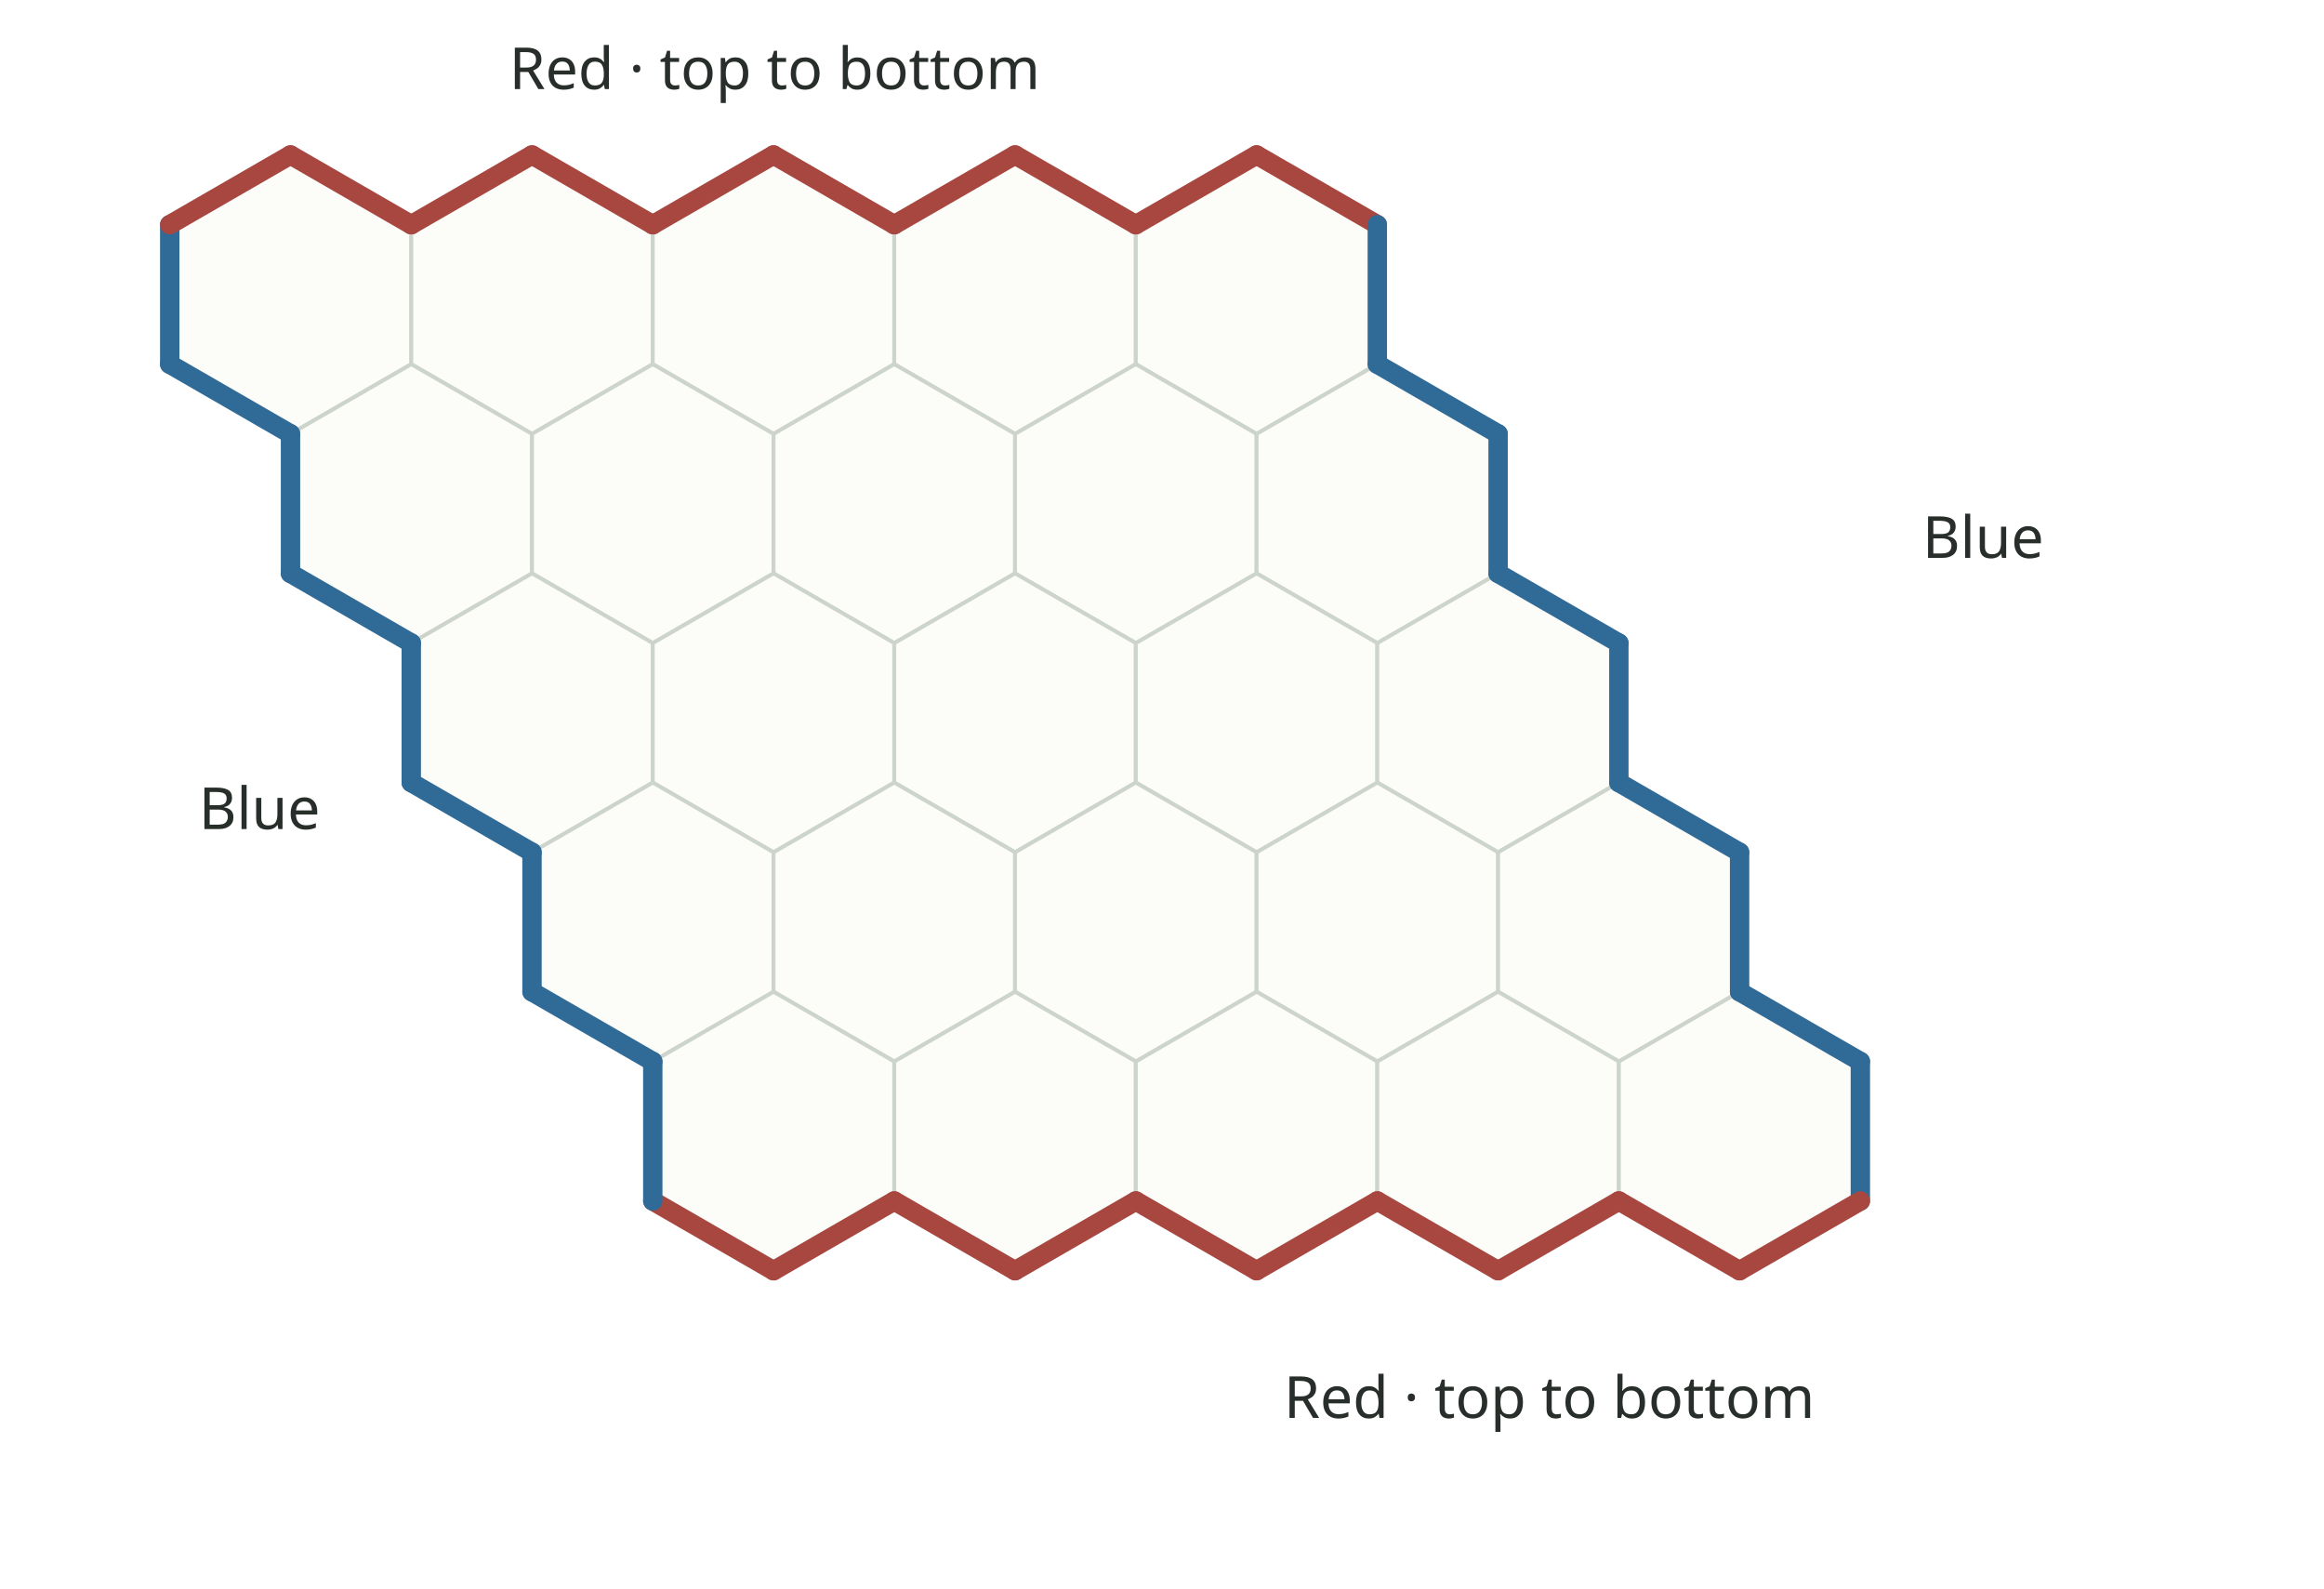
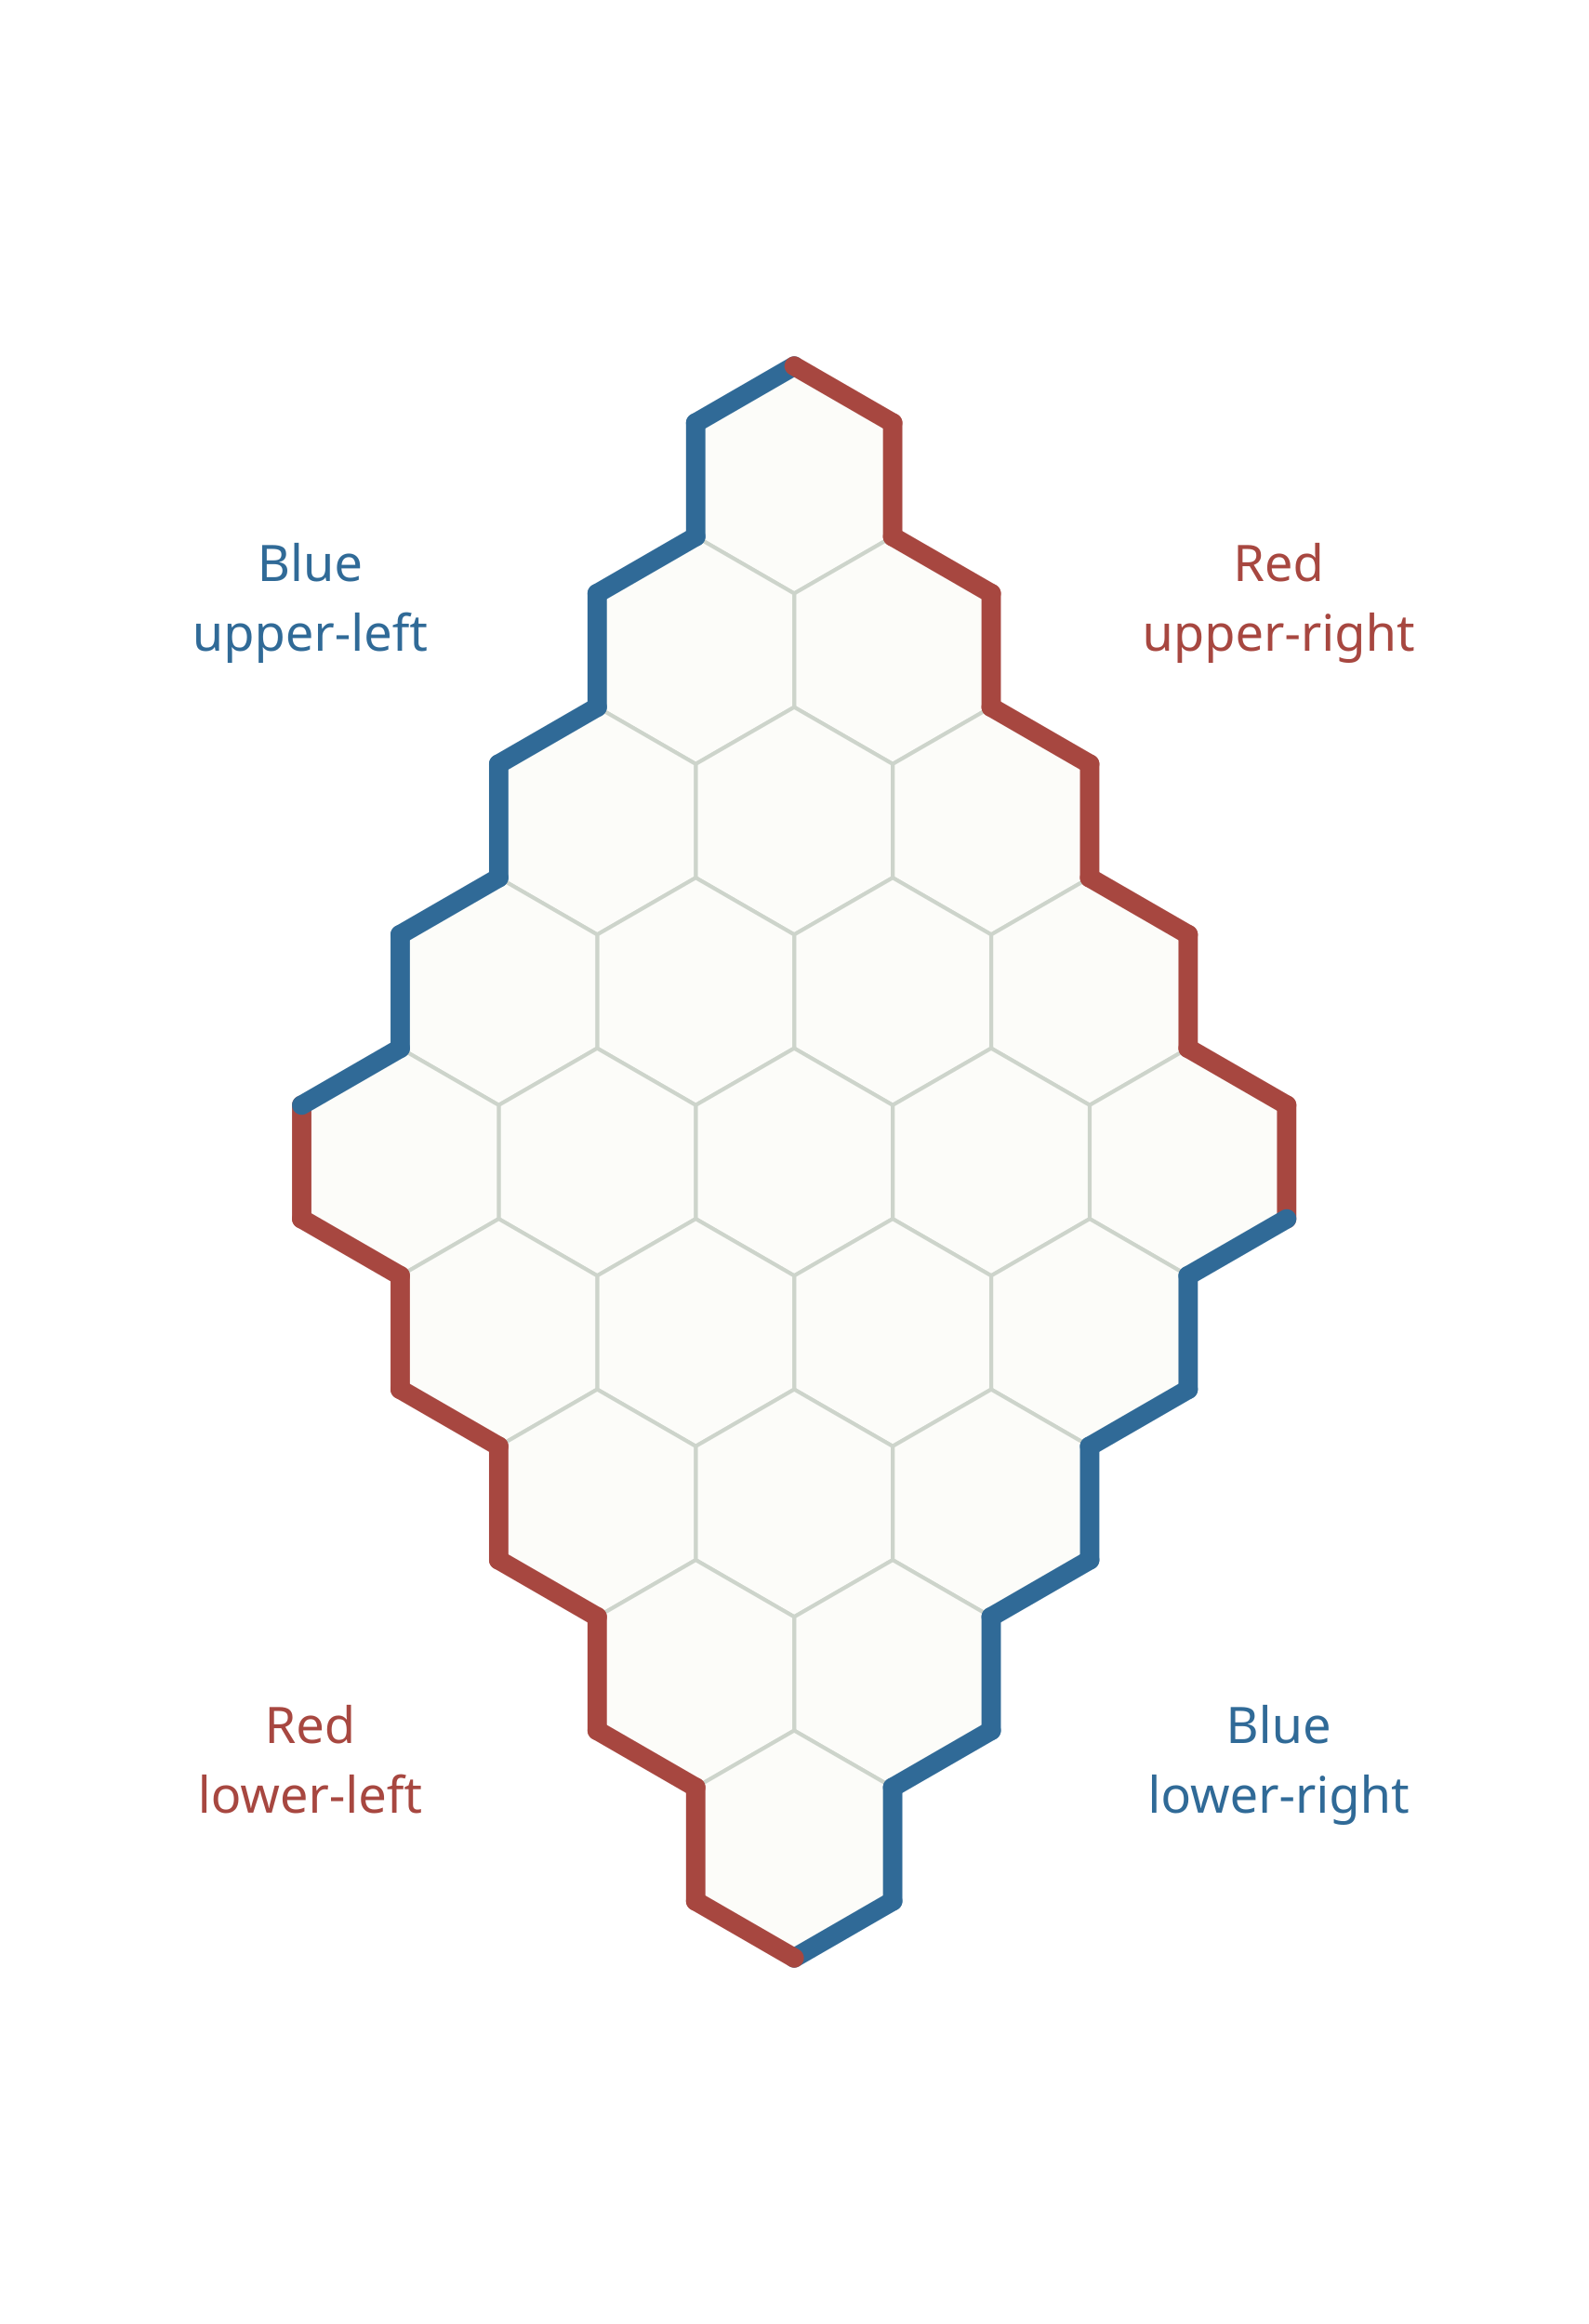
- <svg xmlns="http://www.w3.org/2000/svg" viewBox="0 0 600 410" role="img" aria-labelledby="title desc">
+ <svg xmlns="http://www.w3.org/2000/svg" viewBox="0 0 410 600" role="img" aria-labelledby="title desc">
  <g>
-     <polygon points="75.00,40.00 106.18,58.00 106.18,94.00 75.00,112.00 43.82,94.00 43.82,58.00" fill="#fcfcf9" stroke="#cdd4cb" />
-     <polygon points="137.35,40.00 168.53,58.00 168.53,94.00 137.35,112.00 106.18,94.00 106.18,58.00" fill="#fcfcf9" stroke="#cdd4cb" />
-     <polygon points="199.71,40.00 230.88,58.00 230.88,94.00 199.71,112.00 168.53,94.00 168.53,58.00" fill="#fcfcf9" stroke="#cdd4cb" />
-     <polygon points="262.06,40.00 293.24,58.00 293.24,94.00 262.06,112.00 230.88,94.00 230.88,58.00" fill="#fcfcf9" stroke="#cdd4cb" />
-     <polygon points="324.42,40.00 355.59,58.00 355.59,94.00 324.42,112.00 293.24,94.00 293.24,58.00" fill="#fcfcf9" stroke="#cdd4cb" />
-     <polygon points="106.18,94.00 137.35,112.00 137.35,148.00 106.18,166.00 75.00,148.00 75.00,112.00" fill="#fcfcf9" stroke="#cdd4cb" />
-     <polygon points="168.53,94.00 199.71,112.00 199.71,148.00 168.53,166.00 137.35,148.00 137.35,112.00" fill="#fcfcf9" stroke="#cdd4cb" />
-     <polygon points="230.88,94.00 262.06,112.00 262.06,148.00 230.88,166.00 199.71,148.00 199.71,112.00" fill="#fcfcf9" stroke="#cdd4cb" />
-     <polygon points="293.24,94.00 324.42,112.00 324.42,148.00 293.24,166.00 262.06,148.00 262.06,112.00" fill="#fcfcf9" stroke="#cdd4cb" />
-     <polygon points="355.59,94.00 386.77,112.00 386.77,148.00 355.59,166.00 324.42,148.00 324.42,112.00" fill="#fcfcf9" stroke="#cdd4cb" />
-     <polygon points="137.35,148.00 168.53,166.00 168.53,202.00 137.35,220.00 106.18,202.00 106.18,166.00" fill="#fcfcf9" stroke="#cdd4cb" />
-     <polygon points="199.71,148.00 230.88,166.00 230.88,202.00 199.71,220.00 168.53,202.00 168.53,166.00" fill="#fcfcf9" stroke="#cdd4cb" />
-     <polygon points="262.06,148.00 293.24,166.00 293.24,202.00 262.06,220.00 230.88,202.00 230.88,166.00" fill="#fcfcf9" stroke="#cdd4cb" />
-     <polygon points="324.42,148.00 355.59,166.00 355.59,202.00 324.42,220.00 293.24,202.00 293.24,166.00" fill="#fcfcf9" stroke="#cdd4cb" />
-     <polygon points="386.77,148.00 417.95,166.00 417.95,202.00 386.77,220.00 355.59,202.00 355.59,166.00" fill="#fcfcf9" stroke="#cdd4cb" />
-     <polygon points="168.53,202.00 199.71,220.00 199.71,256.00 168.53,274.00 137.35,256.00 137.35,220.00" fill="#fcfcf9" stroke="#cdd4cb" />
-     <polygon points="230.88,202.00 262.06,220.00 262.06,256.00 230.88,274.00 199.71,256.00 199.71,220.00" fill="#fcfcf9" stroke="#cdd4cb" />
-     <polygon points="293.24,202.00 324.42,220.00 324.42,256.00 293.24,274.00 262.06,256.00 262.06,220.00" fill="#fcfcf9" stroke="#cdd4cb" />
-     <polygon points="355.59,202.00 386.77,220.00 386.77,256.00 355.59,274.00 324.42,256.00 324.42,220.00" fill="#fcfcf9" stroke="#cdd4cb" />
-     <polygon points="417.95,202.00 449.12,220.00 449.12,256.00 417.95,274.00 386.77,256.00 386.77,220.00" fill="#fcfcf9" stroke="#cdd4cb" />
-     <polygon points="199.71,256.00 230.88,274.00 230.88,310.00 199.71,328.00 168.53,310.00 168.53,274.00" fill="#fcfcf9" stroke="#cdd4cb" />
-     <polygon points="262.06,256.00 293.24,274.00 293.24,310.00 262.06,328.00 230.88,310.00 230.88,274.00" fill="#fcfcf9" stroke="#cdd4cb" />
-     <polygon points="324.42,256.00 355.59,274.00 355.59,310.00 324.42,328.00 293.24,310.00 293.24,274.00" fill="#fcfcf9" stroke="#cdd4cb" />
-     <polygon points="386.77,256.00 417.95,274.00 417.95,310.00 386.77,328.00 355.59,310.00 355.59,274.00" fill="#fcfcf9" stroke="#cdd4cb" />
-     <polygon points="449.12,256.00 480.30,274.00 480.30,310.00 449.12,328.00 417.95,310.00 417.95,274.00" fill="#fcfcf9" stroke="#cdd4cb" />
+     <polygon points="230.42,109.18 230.42,138.54 205.00,153.22 179.58,138.54 179.58,109.18 205.00,94.50" fill="#fcfcf9" stroke="#cdd4cb" />
+     <polygon points="255.85,153.22 255.85,182.57 230.42,197.25 205.00,182.57 205.00,153.22 230.42,138.54" fill="#fcfcf9" stroke="#cdd4cb" />
+     <polygon points="281.27,197.25 281.27,226.61 255.85,241.29 230.42,226.61 230.42,197.25 255.85,182.57" fill="#fcfcf9" stroke="#cdd4cb" />
+     <polygon points="306.69,241.29 306.69,270.64 281.27,285.32 255.85,270.64 255.85,241.29 281.27,226.61" fill="#fcfcf9" stroke="#cdd4cb" />
+     <polygon points="332.12,285.32 332.12,314.68 306.69,329.36 281.27,314.68 281.27,285.32 306.69,270.64" fill="#fcfcf9" stroke="#cdd4cb" />
+     <polygon points="205.00,153.22 205.00,182.57 179.58,197.25 154.15,182.57 154.15,153.22 179.58,138.54" fill="#fcfcf9" stroke="#cdd4cb" />
+     <polygon points="230.42,197.25 230.42,226.61 205.00,241.29 179.58,226.61 179.58,197.25 205.00,182.57" fill="#fcfcf9" stroke="#cdd4cb" />
+     <polygon points="255.85,241.29 255.85,270.64 230.42,285.32 205.00,270.64 205.00,241.29 230.42,226.61" fill="#fcfcf9" stroke="#cdd4cb" />
+     <polygon points="281.27,285.32 281.27,314.68 255.85,329.36 230.42,314.68 230.42,285.32 255.85,270.64" fill="#fcfcf9" stroke="#cdd4cb" />
+     <polygon points="306.69,329.36 306.69,358.71 281.27,373.39 255.85,358.71 255.85,329.36 281.27,314.68" fill="#fcfcf9" stroke="#cdd4cb" />
+     <polygon points="179.58,197.25 179.58,226.61 154.15,241.29 128.73,226.61 128.73,197.25 154.15,182.57" fill="#fcfcf9" stroke="#cdd4cb" />
+     <polygon points="205.00,241.29 205.00,270.64 179.58,285.32 154.15,270.64 154.15,241.29 179.58,226.61" fill="#fcfcf9" stroke="#cdd4cb" />
+     <polygon points="230.42,285.32 230.42,314.68 205.00,329.36 179.58,314.68 179.58,285.32 205.00,270.64" fill="#fcfcf9" stroke="#cdd4cb" />
+     <polygon points="255.85,329.36 255.85,358.71 230.42,373.39 205.00,358.71 205.00,329.36 230.42,314.68" fill="#fcfcf9" stroke="#cdd4cb" />
+     <polygon points="281.27,373.39 281.27,402.75 255.85,417.43 230.42,402.75 230.42,373.39 255.85,358.71" fill="#fcfcf9" stroke="#cdd4cb" />
+     <polygon points="154.15,241.29 154.15,270.64 128.73,285.32 103.31,270.64 103.31,241.29 128.73,226.61" fill="#fcfcf9" stroke="#cdd4cb" />
+     <polygon points="179.58,285.32 179.58,314.68 154.15,329.36 128.73,314.68 128.73,285.32 154.15,270.64" fill="#fcfcf9" stroke="#cdd4cb" />
+     <polygon points="205.00,329.36 205.00,358.71 179.58,373.39 154.15,358.71 154.15,329.36 179.58,314.68" fill="#fcfcf9" stroke="#cdd4cb" />
+     <polygon points="230.42,373.39 230.42,402.75 205.00,417.43 179.58,402.75 179.58,373.39 205.00,358.71" fill="#fcfcf9" stroke="#cdd4cb" />
+     <polygon points="255.85,417.43 255.85,446.78 230.42,461.46 205.00,446.78 205.00,417.43 230.42,402.75" fill="#fcfcf9" stroke="#cdd4cb" />
+     <polygon points="128.73,285.32 128.73,314.68 103.31,329.36 77.88,314.68 77.88,285.32 103.31,270.64" fill="#fcfcf9" stroke="#cdd4cb" />
+     <polygon points="154.15,329.36 154.15,358.71 128.73,373.39 103.31,358.71 103.31,329.36 128.73,314.68" fill="#fcfcf9" stroke="#cdd4cb" />
+     <polygon points="179.58,373.39 179.58,402.75 154.15,417.43 128.73,402.75 128.73,373.39 154.15,358.71" fill="#fcfcf9" stroke="#cdd4cb" />
+     <polygon points="205.00,417.43 205.00,446.78 179.58,461.46 154.15,446.78 154.15,417.43 179.58,402.75" fill="#fcfcf9" stroke="#cdd4cb" />
+     <polygon points="230.42,461.46 230.42,490.82 205.00,505.50 179.58,490.82 179.58,461.46 205.00,446.78" fill="#fcfcf9" stroke="#cdd4cb" />
  </g>
  <g fill="none" stroke-width="5" stroke-linecap="round">
-     <path d="M75.00,40.00L106.18,58.00" stroke="#a74740" />
-     <path d="M75.00,112.00L43.82,94.00" stroke="#306a97" />
-     <path d="M43.82,94.00L43.82,58.00" stroke="#306a97" />
-     <path d="M43.82,58.00L75.00,40.00" stroke="#a74740" />
-     <path d="M137.35,40.00L168.53,58.00" stroke="#a74740" />
-     <path d="M106.18,58.00L137.35,40.00" stroke="#a74740" />
-     <path d="M199.71,40.00L230.88,58.00" stroke="#a74740" />
-     <path d="M168.53,58.00L199.71,40.00" stroke="#a74740" />
-     <path d="M262.06,40.00L293.24,58.00" stroke="#a74740" />
-     <path d="M230.88,58.00L262.06,40.00" stroke="#a74740" />
-     <path d="M324.42,40.00L355.59,58.00" stroke="#a74740" />
-     <path d="M355.59,58.00L355.59,94.00" stroke="#306a97" />
-     <path d="M293.24,58.00L324.42,40.00" stroke="#a74740" />
-     <path d="M106.18,166.00L75.00,148.00" stroke="#306a97" />
-     <path d="M75.00,148.00L75.00,112.00" stroke="#306a97" />
-     <path d="M355.59,94.00L386.77,112.00" stroke="#306a97" />
-     <path d="M386.77,112.00L386.77,148.00" stroke="#306a97" />
-     <path d="M137.35,220.00L106.18,202.00" stroke="#306a97" />
-     <path d="M106.18,202.00L106.18,166.00" stroke="#306a97" />
-     <path d="M386.77,148.00L417.95,166.00" stroke="#306a97" />
-     <path d="M417.95,166.00L417.95,202.00" stroke="#306a97" />
-     <path d="M168.53,274.00L137.35,256.00" stroke="#306a97" />
-     <path d="M137.35,256.00L137.35,220.00" stroke="#306a97" />
-     <path d="M417.95,202.00L449.12,220.00" stroke="#306a97" />
-     <path d="M449.12,220.00L449.12,256.00" stroke="#306a97" />
-     <path d="M230.88,310.00L199.71,328.00" stroke="#a74740" />
-     <path d="M199.71,328.00L168.53,310.00" stroke="#a74740" />
-     <path d="M168.53,310.00L168.53,274.00" stroke="#306a97" />
-     <path d="M293.24,310.00L262.06,328.00" stroke="#a74740" />
-     <path d="M262.06,328.00L230.88,310.00" stroke="#a74740" />
-     <path d="M355.59,310.00L324.42,328.00" stroke="#a74740" />
-     <path d="M324.42,328.00L293.24,310.00" stroke="#a74740" />
-     <path d="M417.95,310.00L386.77,328.00" stroke="#a74740" />
-     <path d="M386.77,328.00L355.59,310.00" stroke="#a74740" />
-     <path d="M449.12,256.00L480.30,274.00" stroke="#306a97" />
-     <path d="M480.30,274.00L480.30,310.00" stroke="#306a97" />
-     <path d="M480.30,310.00L449.12,328.00" stroke="#a74740" />
-     <path d="M449.12,328.00L417.95,310.00" stroke="#a74740" />
+     <path d="M230.42,109.18L230.42,138.54" stroke="#a74740" />
+     <path d="M179.58,138.54L179.58,109.18" stroke="#306a97" />
+     <path d="M179.58,109.18L205.00,94.50" stroke="#306a97" />
+     <path d="M205.00,94.50L230.42,109.18" stroke="#a74740" />
+     <path d="M255.85,153.22L255.85,182.57" stroke="#a74740" />
+     <path d="M230.42,138.54L255.85,153.22" stroke="#a74740" />
+     <path d="M281.27,197.25L281.27,226.61" stroke="#a74740" />
+     <path d="M255.85,182.57L281.27,197.25" stroke="#a74740" />
+     <path d="M306.69,241.29L306.69,270.64" stroke="#a74740" />
+     <path d="M281.27,226.61L306.69,241.29" stroke="#a74740" />
+     <path d="M332.12,285.32L332.12,314.68" stroke="#a74740" />
+     <path d="M332.12,314.68L306.69,329.36" stroke="#306a97" />
+     <path d="M306.69,270.64L332.12,285.32" stroke="#a74740" />
+     <path d="M154.15,182.57L154.15,153.22" stroke="#306a97" />
+     <path d="M154.15,153.22L179.58,138.54" stroke="#306a97" />
+     <path d="M306.69,329.36L306.69,358.71" stroke="#306a97" />
+     <path d="M306.69,358.71L281.27,373.39" stroke="#306a97" />
+     <path d="M128.73,226.61L128.73,197.25" stroke="#306a97" />
+     <path d="M128.73,197.25L154.15,182.57" stroke="#306a97" />
+     <path d="M281.27,373.39L281.27,402.75" stroke="#306a97" />
+     <path d="M281.27,402.75L255.85,417.43" stroke="#306a97" />
+     <path d="M103.31,270.64L103.31,241.29" stroke="#306a97" />
+     <path d="M103.31,241.29L128.73,226.61" stroke="#306a97" />
+     <path d="M255.85,417.43L255.85,446.78" stroke="#306a97" />
+     <path d="M255.85,446.78L230.42,461.46" stroke="#306a97" />
+     <path d="M103.31,329.36L77.88,314.68" stroke="#a74740" />
+     <path d="M77.88,314.68L77.88,285.32" stroke="#a74740" />
+     <path d="M77.88,285.32L103.31,270.64" stroke="#306a97" />
+     <path d="M128.73,373.39L103.31,358.71" stroke="#a74740" />
+     <path d="M103.31,358.71L103.31,329.36" stroke="#a74740" />
+     <path d="M154.15,417.43L128.73,402.75" stroke="#a74740" />
+     <path d="M128.73,402.75L128.73,373.39" stroke="#a74740" />
+     <path d="M179.58,461.46L154.15,446.78" stroke="#a74740" />
+     <path d="M154.15,446.78L154.15,417.43" stroke="#a74740" />
+     <path d="M230.42,461.46L230.42,490.82" stroke="#306a97" />
+     <path d="M230.42,490.82L205.00,505.50" stroke="#306a97" />
+     <path d="M205.00,505.50L179.58,490.82" stroke="#a74740" />
+     <path d="M179.58,490.82L179.58,461.46" stroke="#a74740" />
  </g>
  <g font-family="system-ui, sans-serif" font-size="15" text-anchor="middle" fill="#282e29">
-     <text x="200" y="23">Red · top to bottom</text>
-     <text x="400" y="366">Red · top to bottom</text>
-     <text x="67" y="214">Blue</text>
-     <text x="512" y="144">Blue</text>
+     <g font-size="13">
+       <text x="80" y="150" fill="#306a97">Blue<tspan x="80" dy="18">upper-left</tspan>
+       </text>
+       <text x="330" y="150" fill="#a74740">Red<tspan x="330" dy="18">upper-right</tspan>
+       </text>
+       <text x="80" y="450" fill="#a74740">Red<tspan x="80" dy="18">lower-left</tspan>
+       </text>
+       <text x="330" y="450" fill="#306a97">Blue<tspan x="330" dy="18">lower-right</tspan>
+       </text>
+     </g>
  </g>
</svg>
